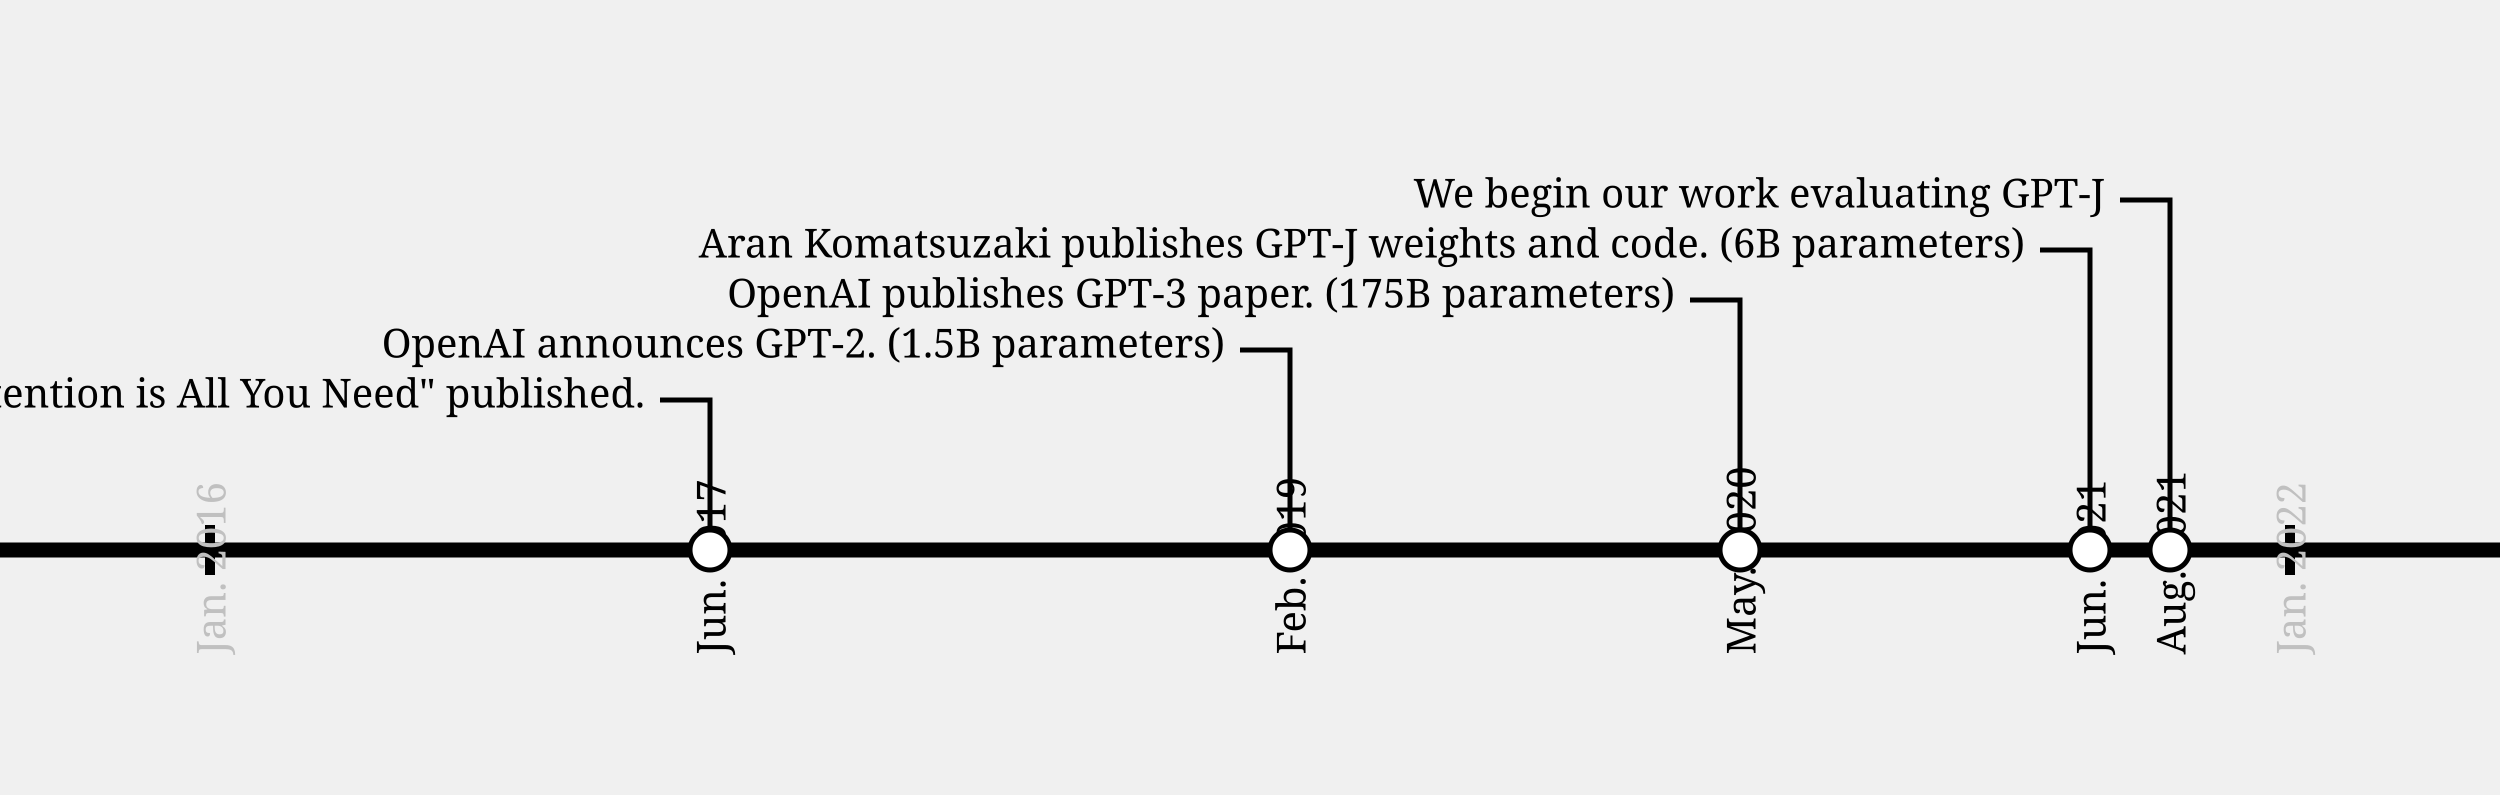
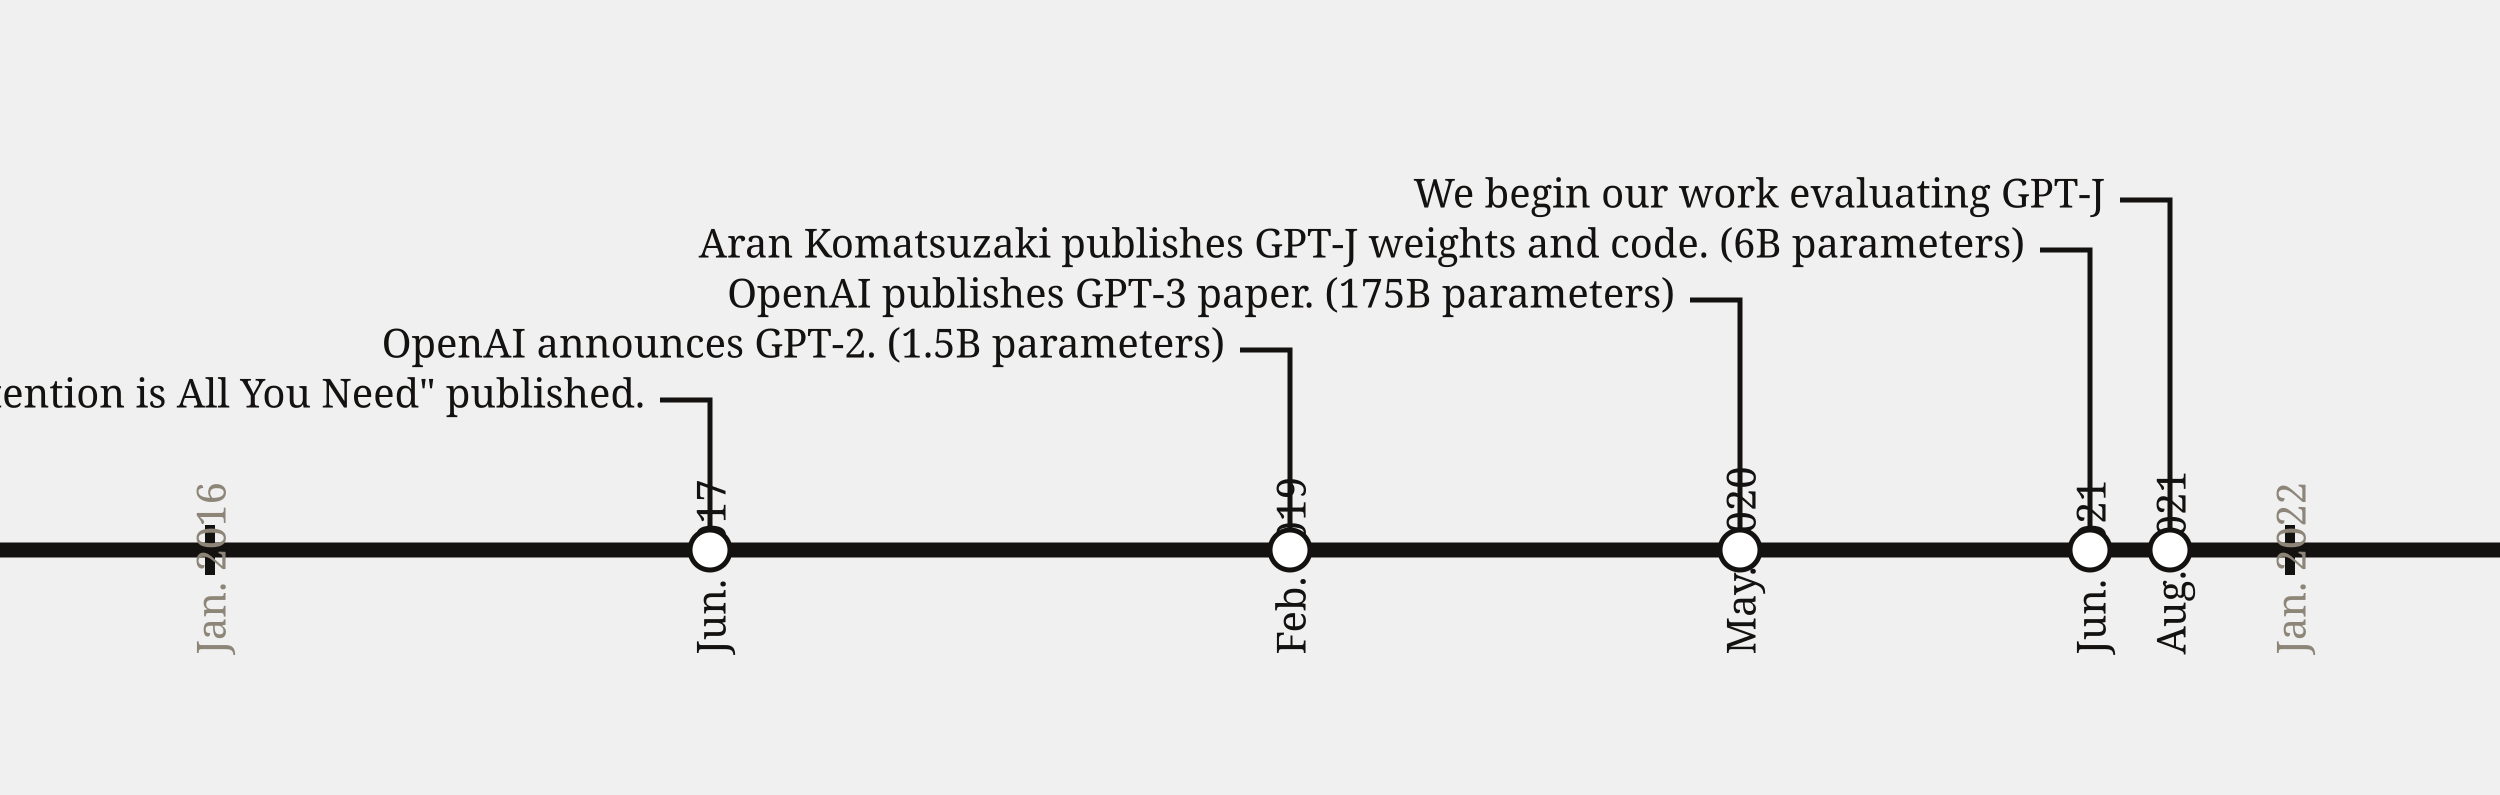
- <svg xmlns="http://www.w3.org/2000/svg" baseProfile="full" style="background: white" height="1590" version="1.1" width="5000" viewBox="0 0 500 159">
+ <svg xmlns="http://www.w3.org/2000/svg" viewBox="0 0 500 159" role="img" aria-hidden="true">
  <defs />
  <g transform="translate(0,110)">
-     <line stroke="#000000" stroke-width="3" x1="0" x2="500" y1="0" y2="0" />
-     <line stroke="#000000" stroke-width="2" x1="42" x2="42" y1="-5" y2="5" />
-     <text fill="#C0C0C0" font-family="Serif" font-size="6pt" stroke="none" text-anchor="end" transform="rotate(180, 42, 0)" writing-mode="tb" x="42" y="-10">Jan. 2016</text>
-     <line stroke="#000000" stroke-width="2" x1="458" x2="458" y1="-5" y2="5" />
-     <text fill="#C0C0C0" font-family="Serif" font-size="6pt" stroke="none" text-anchor="end" transform="rotate(180, 458, 0)" writing-mode="tb" x="458" y="-10">Jan. 2022</text>
-     <path d="M142,0 L142,-30 L132,-30" fill="none" stroke="#000000" stroke-width="1" />
-     <text fill="#000000" font-family="Serif" font-size="6pt" stroke="none" text-anchor="end" x="129" y="-28.5">"Attention is All You Need" published.</text>
-     <text fill="#000000" font-family="Serif" font-size="6pt" stroke="none" text-anchor="end" transform="rotate(180, 142, 0)" writing-mode="tb" x="142" y="-10">Jun. 2017</text>
-     <circle cx="142" cy="0" fill="white" r="4" stroke="#000000" stroke-width="1" />
-     <path d="M258,0 L258,-40 L248,-40" fill="none" stroke="#000000" stroke-width="1" />
-     <text fill="#000000" font-family="Serif" font-size="6pt" stroke="none" text-anchor="end" x="245" y="-38.5">OpenAI announces GPT-2. (1.5B parameters)</text>
-     <text fill="#000000" font-family="Serif" font-size="6pt" stroke="none" text-anchor="end" transform="rotate(180, 258, 0)" writing-mode="tb" x="258" y="-10">Feb. 2019</text>
-     <circle cx="258" cy="0" fill="white" r="4" stroke="#000000" stroke-width="1" />
-     <path d="M348,0 L348,-50 L338,-50" fill="none" stroke="#000000" stroke-width="1" />
-     <text fill="#000000" font-family="Serif" font-size="6pt" stroke="none" text-anchor="end" x="335" y="-48.5">OpenAI publishes GPT-3 paper. (175B parameters)</text>
-     <text fill="#000000" font-family="Serif" font-size="6pt" stroke="none" text-anchor="end" transform="rotate(180, 348, 0)" writing-mode="tb" x="348" y="-10">May. 2020</text>
-     <circle cx="348" cy="0" fill="white" r="4" stroke="#000000" stroke-width="1" />
-     <path d="M418,0 L418,-60 L408,-60" fill="none" stroke="#000000" stroke-width="1" />
-     <text fill="#000000" font-family="Serif" font-size="6pt" stroke="none" text-anchor="end" x="405" y="-58.5">Aran Komatsuzaki publishes GPT-J weights and code. (6B parameters)</text>
-     <text fill="#000000" font-family="Serif" font-size="6pt" stroke="none" text-anchor="end" transform="rotate(180, 418, 0)" writing-mode="tb" x="418" y="-10">Jun. 2021</text>
-     <circle cx="418" cy="0" fill="white" r="4" stroke="#000000" stroke-width="1" />
-     <path d="M434,0 L434,-70 L424,-70" fill="none" stroke="#000000" stroke-width="1" />
-     <text fill="#000000" font-family="Serif" font-size="6pt" stroke="none" text-anchor="end" x="421" y="-68.5">We begin our work evaluating GPT-J</text>
-     <text fill="#000000" font-family="Serif" font-size="6pt" stroke="none" text-anchor="end" transform="rotate(180, 434, 0)" writing-mode="tb" x="434" y="-10">Aug. 2021</text>
-     <circle cx="434" cy="0" fill="white" r="4" stroke="#000000" stroke-width="1" />
+     <line stroke="#141210" stroke-width="3" x1="0" x2="500" y1="0" y2="0" />
+     <line stroke="#141210" stroke-width="2" x1="42" x2="42" y1="-5" y2="5" />
+     <text fill="#8c8578" font-family="Serif" font-size="6pt" stroke="none" text-anchor="end" transform="rotate(180, 42, 0)" writing-mode="tb" x="42" y="-10">Jan. 2016</text>
+     <line stroke="#141210" stroke-width="2" x1="458" x2="458" y1="-5" y2="5" />
+     <text fill="#8c8578" font-family="Serif" font-size="6pt" stroke="none" text-anchor="end" transform="rotate(180, 458, 0)" writing-mode="tb" x="458" y="-10">Jan. 2022</text>
+     <path d="M142,0 L142,-30 L132,-30" fill="none" stroke="#141210" stroke-width="1" />
+     <text fill="#141210" font-family="Serif" font-size="6pt" stroke="none" text-anchor="end" x="129" y="-28.5">"Attention is All You Need" published.</text>
+     <text fill="#141210" font-family="Serif" font-size="6pt" stroke="none" text-anchor="end" transform="rotate(180, 142, 0)" writing-mode="tb" x="142" y="-10">Jun. 2017</text>
+     <circle cx="142" cy="0" fill="white" r="4" stroke="#141210" stroke-width="1" />
+     <path d="M258,0 L258,-40 L248,-40" fill="none" stroke="#141210" stroke-width="1" />
+     <text fill="#141210" font-family="Serif" font-size="6pt" stroke="none" text-anchor="end" x="245" y="-38.5">OpenAI announces GPT-2. (1.5B parameters)</text>
+     <text fill="#141210" font-family="Serif" font-size="6pt" stroke="none" text-anchor="end" transform="rotate(180, 258, 0)" writing-mode="tb" x="258" y="-10">Feb. 2019</text>
+     <circle cx="258" cy="0" fill="white" r="4" stroke="#141210" stroke-width="1" />
+     <path d="M348,0 L348,-50 L338,-50" fill="none" stroke="#141210" stroke-width="1" />
+     <text fill="#141210" font-family="Serif" font-size="6pt" stroke="none" text-anchor="end" x="335" y="-48.5">OpenAI publishes GPT-3 paper. (175B parameters)</text>
+     <text fill="#141210" font-family="Serif" font-size="6pt" stroke="none" text-anchor="end" transform="rotate(180, 348, 0)" writing-mode="tb" x="348" y="-10">May. 2020</text>
+     <circle cx="348" cy="0" fill="white" r="4" stroke="#141210" stroke-width="1" />
+     <path d="M418,0 L418,-60 L408,-60" fill="none" stroke="#141210" stroke-width="1" />
+     <text fill="#141210" font-family="Serif" font-size="6pt" stroke="none" text-anchor="end" x="405" y="-58.5">Aran Komatsuzaki publishes GPT-J weights and code. (6B parameters)</text>
+     <text fill="#141210" font-family="Serif" font-size="6pt" stroke="none" text-anchor="end" transform="rotate(180, 418, 0)" writing-mode="tb" x="418" y="-10">Jun. 2021</text>
+     <circle cx="418" cy="0" fill="white" r="4" stroke="#141210" stroke-width="1" />
+     <path d="M434,0 L434,-70 L424,-70" fill="none" stroke="#141210" stroke-width="1" />
+     <text fill="#141210" font-family="Serif" font-size="6pt" stroke="none" text-anchor="end" x="421" y="-68.5">We begin our work evaluating GPT-J</text>
+     <text fill="#141210" font-family="Serif" font-size="6pt" stroke="none" text-anchor="end" transform="rotate(180, 434, 0)" writing-mode="tb" x="434" y="-10">Aug. 2021</text>
+     <circle cx="434" cy="0" fill="white" r="4" stroke="#141210" stroke-width="1" />
  </g>
</svg>
